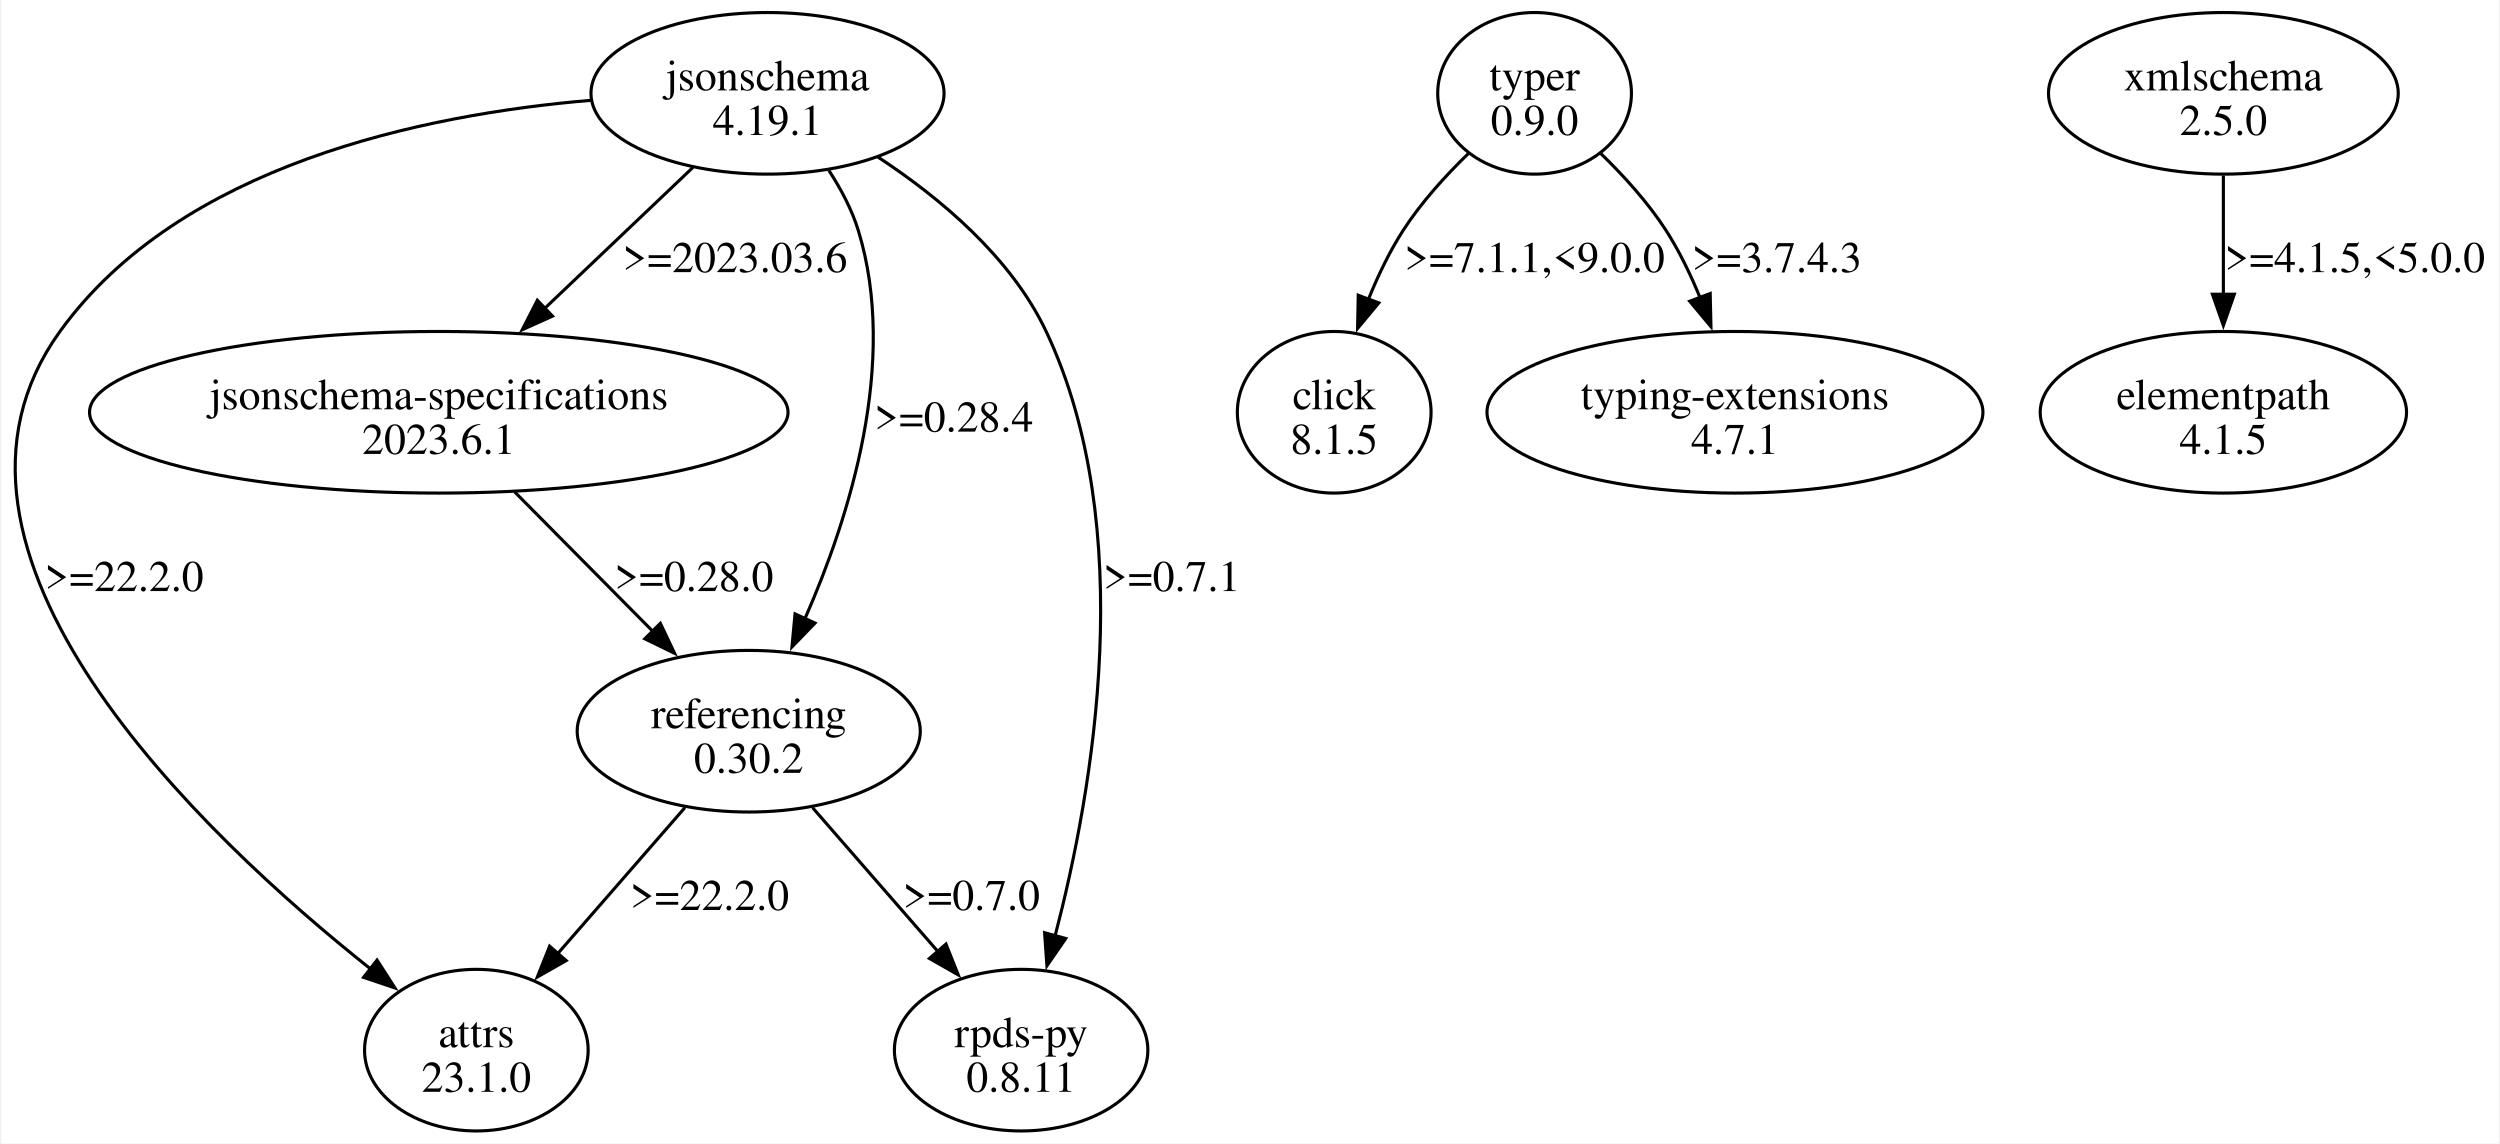
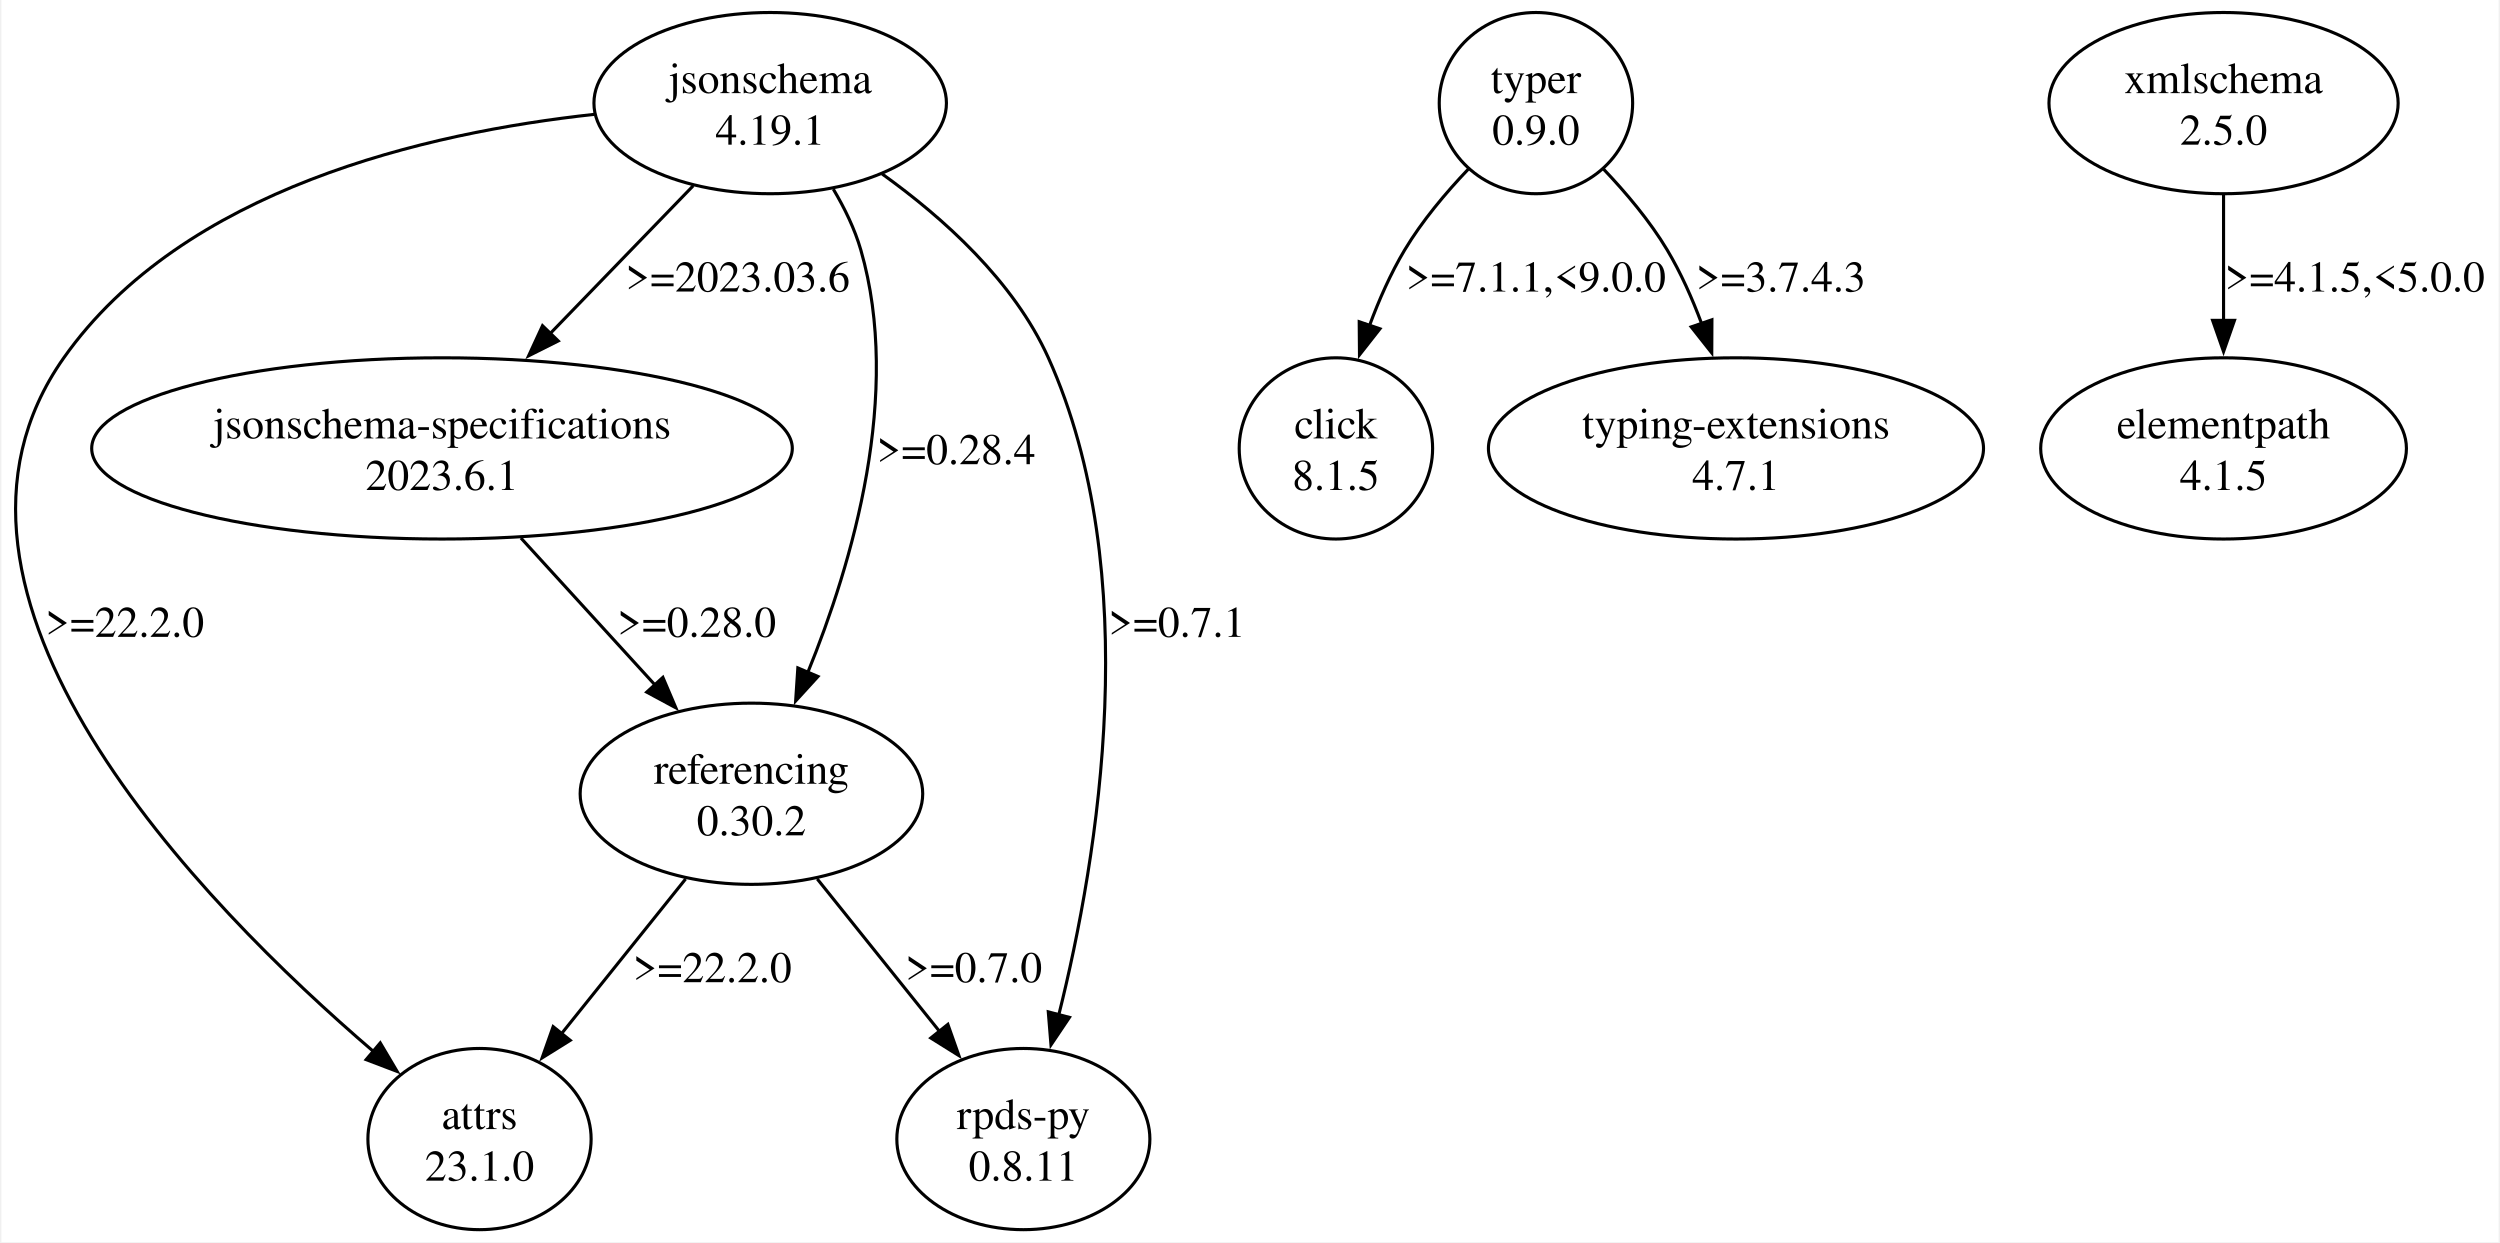
- <svg xmlns="http://www.w3.org/2000/svg" width="798pt" height="365pt" viewBox="0.00 0.00 797.79 365.23">
-   <g id="graph0" class="graph" transform="scale(1 1) rotate(0) translate(4 361.23)">
-     <polygon fill="white" stroke="none" points="-4,4 -4,-361.23 793.79,-361.23 793.79,4 -4,4" />
+ <svg xmlns="http://www.w3.org/2000/svg" width="799pt" height="397pt" viewBox="0.00 0.00 798.97 397.43">
+   <g id="graph0" class="graph" transform="scale(1 1) rotate(0) translate(4 393.43)">
+     <polygon fill="white" stroke="none" points="-4,4 -4,-393.43 794.97,-393.43 794.97,4 -4,4" />
    <g id="node1" class="node">
-       <ellipse fill="none" stroke="black" cx="240.79" cy="-331.42" rx="56.39" ry="25.81" />
-       <text text-anchor="middle" x="240.79" y="-332.37" font-family="Times,serif" font-size="14.00">jsonschema</text>
-       <text text-anchor="middle" x="240.79" y="-318.12" font-family="Times,serif" font-size="14.00">4.19.1</text>
+       <ellipse fill="none" stroke="black" cx="241.97" cy="-360.44" rx="56.39" ry="28.99" />
+       <text text-anchor="middle" x="241.97" y="-363.64" font-family="Times,serif" font-size="14.00">jsonschema</text>
+       <text text-anchor="middle" x="241.97" y="-347.14" font-family="Times,serif" font-size="14.00">4.19.1</text>
    </g>
    <g id="node2" class="node">
-       <ellipse fill="none" stroke="black" cx="147.79" cy="-25.81" rx="35.71" ry="25.81" />
-       <text text-anchor="middle" x="147.79" y="-26.76" font-family="Times,serif" font-size="14.00">attrs</text>
-       <text text-anchor="middle" x="147.79" y="-12.51" font-family="Times,serif" font-size="14.00">23.1.0</text>
+       <ellipse fill="none" stroke="black" cx="148.97" cy="-28.99" rx="35.71" ry="28.99" />
+       <text text-anchor="middle" x="148.97" y="-32.19" font-family="Times,serif" font-size="14.00">attrs</text>
+       <text text-anchor="middle" x="148.97" y="-15.69" font-family="Times,serif" font-size="14.00">23.1.0</text>
    </g>
    <g id="edge1" class="edge">
-       <path fill="none" stroke="black" d="M184.35,-329.19C130.87,-324.66 53.19,-308.58 14.79,-255.36 -35.75,-185.32 59.8,-94.81 114.03,-51.72" />
-       <polygon fill="black" stroke="black" points="116.07,-54.58 121.8,-45.67 111.76,-49.06 116.07,-54.58" />
-       <text text-anchor="middle" x="35.29" y="-172.44" font-family="Times,serif" font-size="14.00">&gt;=22.2.0</text>
+       <path fill="none" stroke="black" d="M185.66,-356.84C132.08,-351.01 54.14,-333.06 15.97,-278.95 -37.28,-203.46 60.01,-104.16 115.01,-57.04" />
+       <polygon fill="black" stroke="black" points="117.21,-59.76 122.61,-50.64 112.7,-54.41 117.21,-59.76" />
+       <text text-anchor="middle" x="35.47" y="-189.67" font-family="Times,serif" font-size="14.00">&gt;=22.2.0</text>
    </g>
    <g id="node3" class="node">
-       <ellipse fill="none" stroke="black" cx="135.79" cy="-229.55" rx="111.55" ry="25.81" />
-       <text text-anchor="middle" x="135.79" y="-230.5" font-family="Times,serif" font-size="14.00">jsonschema-specifications</text>
-       <text text-anchor="middle" x="135.79" y="-216.25" font-family="Times,serif" font-size="14.00">2023.6.1</text>
+       <ellipse fill="none" stroke="black" cx="136.97" cy="-249.96" rx="112.08" ry="28.99" />
+       <text text-anchor="middle" x="136.97" y="-253.16" font-family="Times,serif" font-size="14.00">jsonschema-specifications</text>
+       <text text-anchor="middle" x="136.97" y="-236.66" font-family="Times,serif" font-size="14.00">2023.6.1</text>
    </g>
    <g id="edge2" class="edge">
-       <path fill="none" stroke="black" d="M216.96,-307.75C202.97,-294.45 185.07,-277.42 169.63,-262.74" />
-       <polygon fill="black" stroke="black" points="172.11,-260.26 162.45,-255.91 167.28,-265.33 172.11,-260.26" />
-       <text text-anchor="middle" x="230.41" y="-274.31" font-family="Times,serif" font-size="14.00">&gt;=2023.03.6</text>
+       <path fill="none" stroke="black" d="M217.35,-334.01C203.62,-319.82 186.31,-301.93 171.27,-286.39" />
+       <polygon fill="black" stroke="black" points="174.16,-284.35 164.69,-279.6 169.13,-289.22 174.16,-284.35" />
+       <text text-anchor="middle" x="231.59" y="-300.15" font-family="Times,serif" font-size="14.00">&gt;=2023.03.6</text>
    </g>
    <g id="node4" class="node">
-       <ellipse fill="none" stroke="black" cx="234.79" cy="-127.68" rx="54.8" ry="25.81" />
-       <text text-anchor="middle" x="234.79" y="-128.63" font-family="Times,serif" font-size="14.00">referencing</text>
-       <text text-anchor="middle" x="234.79" y="-114.38" font-family="Times,serif" font-size="14.00">0.30.2</text>
+       <ellipse fill="none" stroke="black" cx="235.97" cy="-139.47" rx="54.8" ry="28.99" />
+       <text text-anchor="middle" x="235.97" y="-142.67" font-family="Times,serif" font-size="14.00">referencing</text>
+       <text text-anchor="middle" x="235.97" y="-126.17" font-family="Times,serif" font-size="14.00">0.30.2</text>
    </g>
    <g id="edge3" class="edge">
-       <path fill="none" stroke="black" d="M260.37,-306.82C264.24,-300.89 267.73,-294.3 269.79,-287.61 282.67,-245.62 267.01,-196.04 252.71,-163.55" />
-       <polygon fill="black" stroke="black" points="255.95,-162.22 248.59,-154.6 249.59,-165.15 255.95,-162.22" />
-       <text text-anchor="middle" x="300.29" y="-223.37" font-family="Times,serif" font-size="14.00">&gt;=0.28.4</text>
+       <path fill="none" stroke="black" d="M262.16,-332.93C265.79,-326.83 269.03,-320.16 270.97,-313.45 284.23,-267.57 268.36,-213.43 253.93,-178.1" />
+       <polygon fill="black" stroke="black" points="257.26,-176.99 250.12,-169.16 250.82,-179.73 257.26,-176.99" />
+       <text text-anchor="middle" x="301.47" y="-244.91" font-family="Times,serif" font-size="14.00">&gt;=0.28.4</text>
    </g>
    <g id="node5" class="node">
-       <ellipse fill="none" stroke="black" cx="321.79" cy="-25.81" rx="40.48" ry="25.81" />
-       <text text-anchor="middle" x="321.79" y="-26.76" font-family="Times,serif" font-size="14.00">rpds-py</text>
-       <text text-anchor="middle" x="321.79" y="-12.51" font-family="Times,serif" font-size="14.00">0.8.11</text>
+       <ellipse fill="none" stroke="black" cx="322.97" cy="-28.99" rx="40.48" ry="28.99" />
+       <text text-anchor="middle" x="322.97" y="-32.19" font-family="Times,serif" font-size="14.00">rpds-py</text>
+       <text text-anchor="middle" x="322.97" y="-15.69" font-family="Times,serif" font-size="14.00">0.8.11</text>
    </g>
    <g id="edge4" class="edge">
-       <path fill="none" stroke="black" d="M276.09,-311.04C295.8,-298.1 318.57,-279.12 329.79,-255.36 359.39,-192.63 344.86,-109.09 332.65,-62.34" />
-       <polygon fill="black" stroke="black" points="336.04,-61.47 330.03,-52.75 329.29,-63.32 336.04,-61.47" />
-       <text text-anchor="middle" x="369.91" y="-172.44" font-family="Times,serif" font-size="14.00">&gt;=0.7.1</text>
+       <path fill="none" stroke="black" d="M277.8,-337.76C297.42,-323.7 319.93,-303.45 330.97,-278.95 361.94,-210.18 347,-119.55 334.32,-68.78" />
+       <polygon fill="black" stroke="black" points="337.72,-67.92 331.81,-59.13 330.95,-69.69 337.72,-67.92" />
+       <text text-anchor="middle" x="372.09" y="-189.67" font-family="Times,serif" font-size="14.00">&gt;=0.7.1</text>
    </g>
    <g id="edge7" class="edge">
-       <path fill="none" stroke="black" d="M160.01,-204.12C173.31,-190.7 189.94,-173.92 204.14,-159.59" />
-       <polygon fill="black" stroke="black" points="206.56,-162.13 211.11,-152.56 201.59,-157.2 206.56,-162.13" />
-       <text text-anchor="middle" x="217.29" y="-172.44" font-family="Times,serif" font-size="14.00">&gt;=0.28.0</text>
+       <path fill="none" stroke="black" d="M162.21,-221.3C175.35,-206.89 191.54,-189.16 205.39,-173.98" />
+       <polygon fill="black" stroke="black" points="207.64,-176.71 211.79,-166.97 202.47,-171.99 207.64,-176.71" />
+       <text text-anchor="middle" x="218.47" y="-189.67" font-family="Times,serif" font-size="14.00">&gt;=0.28.0</text>
    </g>
    <g id="edge5" class="edge">
-       <path fill="none" stroke="black" d="M214.39,-103.26C202.21,-89.29 186.64,-71.41 173.61,-56.45" />
-       <polygon fill="black" stroke="black" points="176.48,-54.42 167.27,-49.18 171.2,-59.02 176.48,-54.42" />
-       <text text-anchor="middle" x="222.29" y="-70.57" font-family="Times,serif" font-size="14.00">&gt;=22.2.0</text>
+       <path fill="none" stroke="black" d="M214.91,-112.21C202.97,-97.33 187.92,-78.57 175.22,-62.73" />
+       <polygon fill="black" stroke="black" points="177.99,-60.58 169,-54.97 172.53,-64.96 177.99,-60.58" />
+       <text text-anchor="middle" x="223.47" y="-79.18" font-family="Times,serif" font-size="14.00">&gt;=22.2.0</text>
    </g>
    <g id="edge6" class="edge">
-       <path fill="none" stroke="black" d="M255.18,-103.26C267.19,-89.48 282.51,-71.9 295.42,-57.07" />
-       <polygon fill="black" stroke="black" points="297.79,-59.69 301.71,-49.85 292.51,-55.09 297.79,-59.69" />
-       <text text-anchor="middle" x="305.91" y="-70.57" font-family="Times,serif" font-size="14.00">&gt;=0.7.0</text>
+       <path fill="none" stroke="black" d="M257.03,-112.21C268.8,-97.54 283.59,-79.09 296.18,-63.4" />
+       <polygon fill="black" stroke="black" points="298.82,-65.69 302.35,-55.7 293.36,-61.32 298.82,-65.69" />
+       <text text-anchor="middle" x="307.09" y="-79.18" font-family="Times,serif" font-size="14.00">&gt;=0.7.0</text>
    </g>
    <g id="node6" class="node">
-       <ellipse fill="none" stroke="black" cx="485.79" cy="-331.42" rx="30.94" ry="25.81" />
-       <text text-anchor="middle" x="485.79" y="-332.37" font-family="Times,serif" font-size="14.00">typer</text>
-       <text text-anchor="middle" x="485.79" y="-318.12" font-family="Times,serif" font-size="14.00">0.9.0</text>
+       <ellipse fill="none" stroke="black" cx="486.97" cy="-360.44" rx="30.94" ry="28.99" />
+       <text text-anchor="middle" x="486.97" y="-363.64" font-family="Times,serif" font-size="14.00">typer</text>
+       <text text-anchor="middle" x="486.97" y="-347.14" font-family="Times,serif" font-size="14.00">0.9.0</text>
    </g>
    <g id="node7" class="node">
-       <ellipse fill="none" stroke="black" cx="421.79" cy="-229.55" rx="30.94" ry="25.81" />
-       <text text-anchor="middle" x="421.79" y="-230.5" font-family="Times,serif" font-size="14.00">click</text>
-       <text text-anchor="middle" x="421.79" y="-216.25" font-family="Times,serif" font-size="14.00">8.1.5</text>
+       <ellipse fill="none" stroke="black" cx="422.97" cy="-249.96" rx="30.94" ry="28.99" />
+       <text text-anchor="middle" x="422.97" y="-253.16" font-family="Times,serif" font-size="14.00">click</text>
+       <text text-anchor="middle" x="422.97" y="-236.66" font-family="Times,serif" font-size="14.00">8.1.5</text>
    </g>
    <g id="edge8" class="edge">
-       <path fill="none" stroke="black" d="M464.72,-312.27C457.37,-305.15 449.54,-296.54 443.79,-287.61 439.46,-280.89 435.78,-273.19 432.74,-265.67" />
-       <polygon fill="black" stroke="black" points="436.03,-264.48 429.26,-256.33 429.47,-266.92 436.03,-264.48" />
-       <text text-anchor="middle" x="485.79" y="-274.31" font-family="Times,serif" font-size="14.00">&gt;=7.1.1,&lt;9.0.0</text>
+       <path fill="none" stroke="black" d="M465.37,-339.36C458.14,-331.77 450.52,-322.73 444.97,-313.45 440.49,-305.97 436.74,-297.44 433.67,-289.14" />
+       <polygon fill="black" stroke="black" points="437.06,-288.23 430.52,-279.9 430.43,-290.49 437.06,-288.23" />
+       <text text-anchor="middle" x="486.97" y="-300.15" font-family="Times,serif" font-size="14.00">&gt;=7.1.1,&lt;9.0.0</text>
    </g>
    <g id="node8" class="node">
-       <ellipse fill="none" stroke="black" cx="549.79" cy="-229.55" rx="79.2" ry="25.81" />
-       <text text-anchor="middle" x="549.79" y="-230.5" font-family="Times,serif" font-size="14.00">typing-extensions</text>
-       <text text-anchor="middle" x="549.79" y="-216.25" font-family="Times,serif" font-size="14.00">4.7.1</text>
+       <ellipse fill="none" stroke="black" cx="550.97" cy="-249.96" rx="79.2" ry="28.99" />
+       <text text-anchor="middle" x="550.97" y="-253.16" font-family="Times,serif" font-size="14.00">typing-extensions</text>
+       <text text-anchor="middle" x="550.97" y="-236.66" font-family="Times,serif" font-size="14.00">4.7.1</text>
    </g>
    <g id="edge9" class="edge">
-       <path fill="none" stroke="black" d="M506.86,-312.27C514.2,-305.15 522.04,-296.54 527.79,-287.61 532.03,-281.01 535.66,-273.46 538.68,-266.07" />
-       <polygon fill="black" stroke="black" points="541.88,-267.48 542.12,-256.89 535.33,-265.02 541.88,-267.48" />
-       <text text-anchor="middle" x="563.16" y="-274.31" font-family="Times,serif" font-size="14.00">&gt;=3.7.4.3</text>
+       <path fill="none" stroke="black" d="M508.56,-339.36C515.79,-331.77 523.42,-322.73 528.97,-313.45 533.31,-306.19 536.98,-297.94 539.99,-289.87" />
+       <polygon fill="black" stroke="black" points="543.27,-291.12 543.22,-280.52 536.65,-288.84 543.27,-291.12" />
+       <text text-anchor="middle" x="565.34" y="-300.15" font-family="Times,serif" font-size="14.00">&gt;=3.7.4.3</text>
    </g>
    <g id="node9" class="node">
-       <ellipse fill="none" stroke="black" cx="705.79" cy="-331.42" rx="55.86" ry="25.81" />
-       <text text-anchor="middle" x="705.79" y="-332.37" font-family="Times,serif" font-size="14.00">xmlschema</text>
-       <text text-anchor="middle" x="705.79" y="-318.12" font-family="Times,serif" font-size="14.00">2.5.0</text>
+       <ellipse fill="none" stroke="black" cx="706.97" cy="-360.44" rx="55.86" ry="28.99" />
+       <text text-anchor="middle" x="706.97" y="-363.64" font-family="Times,serif" font-size="14.00">xmlschema</text>
+       <text text-anchor="middle" x="706.97" y="-347.14" font-family="Times,serif" font-size="14.00">2.5.0</text>
    </g>
    <g id="node10" class="node">
-       <ellipse fill="none" stroke="black" cx="705.79" cy="-229.55" rx="58.51" ry="25.81" />
-       <text text-anchor="middle" x="705.79" y="-230.5" font-family="Times,serif" font-size="14.00">elementpath</text>
-       <text text-anchor="middle" x="705.79" y="-216.25" font-family="Times,serif" font-size="14.00">4.1.5</text>
+       <ellipse fill="none" stroke="black" cx="706.97" cy="-249.96" rx="58.51" ry="28.99" />
+       <text text-anchor="middle" x="706.97" y="-253.16" font-family="Times,serif" font-size="14.00">elementpath</text>
+       <text text-anchor="middle" x="706.97" y="-236.66" font-family="Times,serif" font-size="14.00">4.1.5</text>
    </g>
    <g id="edge10" class="edge">
-       <path fill="none" stroke="black" d="M705.79,-305.21C705.79,-293.62 705.79,-279.65 705.79,-266.95" />
-       <polygon fill="black" stroke="black" points="709.29,-267.25 705.79,-257.25 702.29,-267.25 709.29,-267.25" />
-       <text text-anchor="middle" x="747.79" y="-274.31" font-family="Times,serif" font-size="14.00">&gt;=4.1.5,&lt;5.0.0</text>
+       <path fill="none" stroke="black" d="M706.97,-331.22C706.97,-318.89 706.97,-304.2 706.97,-290.78" />
+       <polygon fill="black" stroke="black" points="710.47,-290.93 706.97,-280.93 703.47,-290.93 710.47,-290.93" />
+       <text text-anchor="middle" x="748.97" y="-300.15" font-family="Times,serif" font-size="14.00">&gt;=4.1.5,&lt;5.0.0</text>
    </g>
  </g>
</svg>
